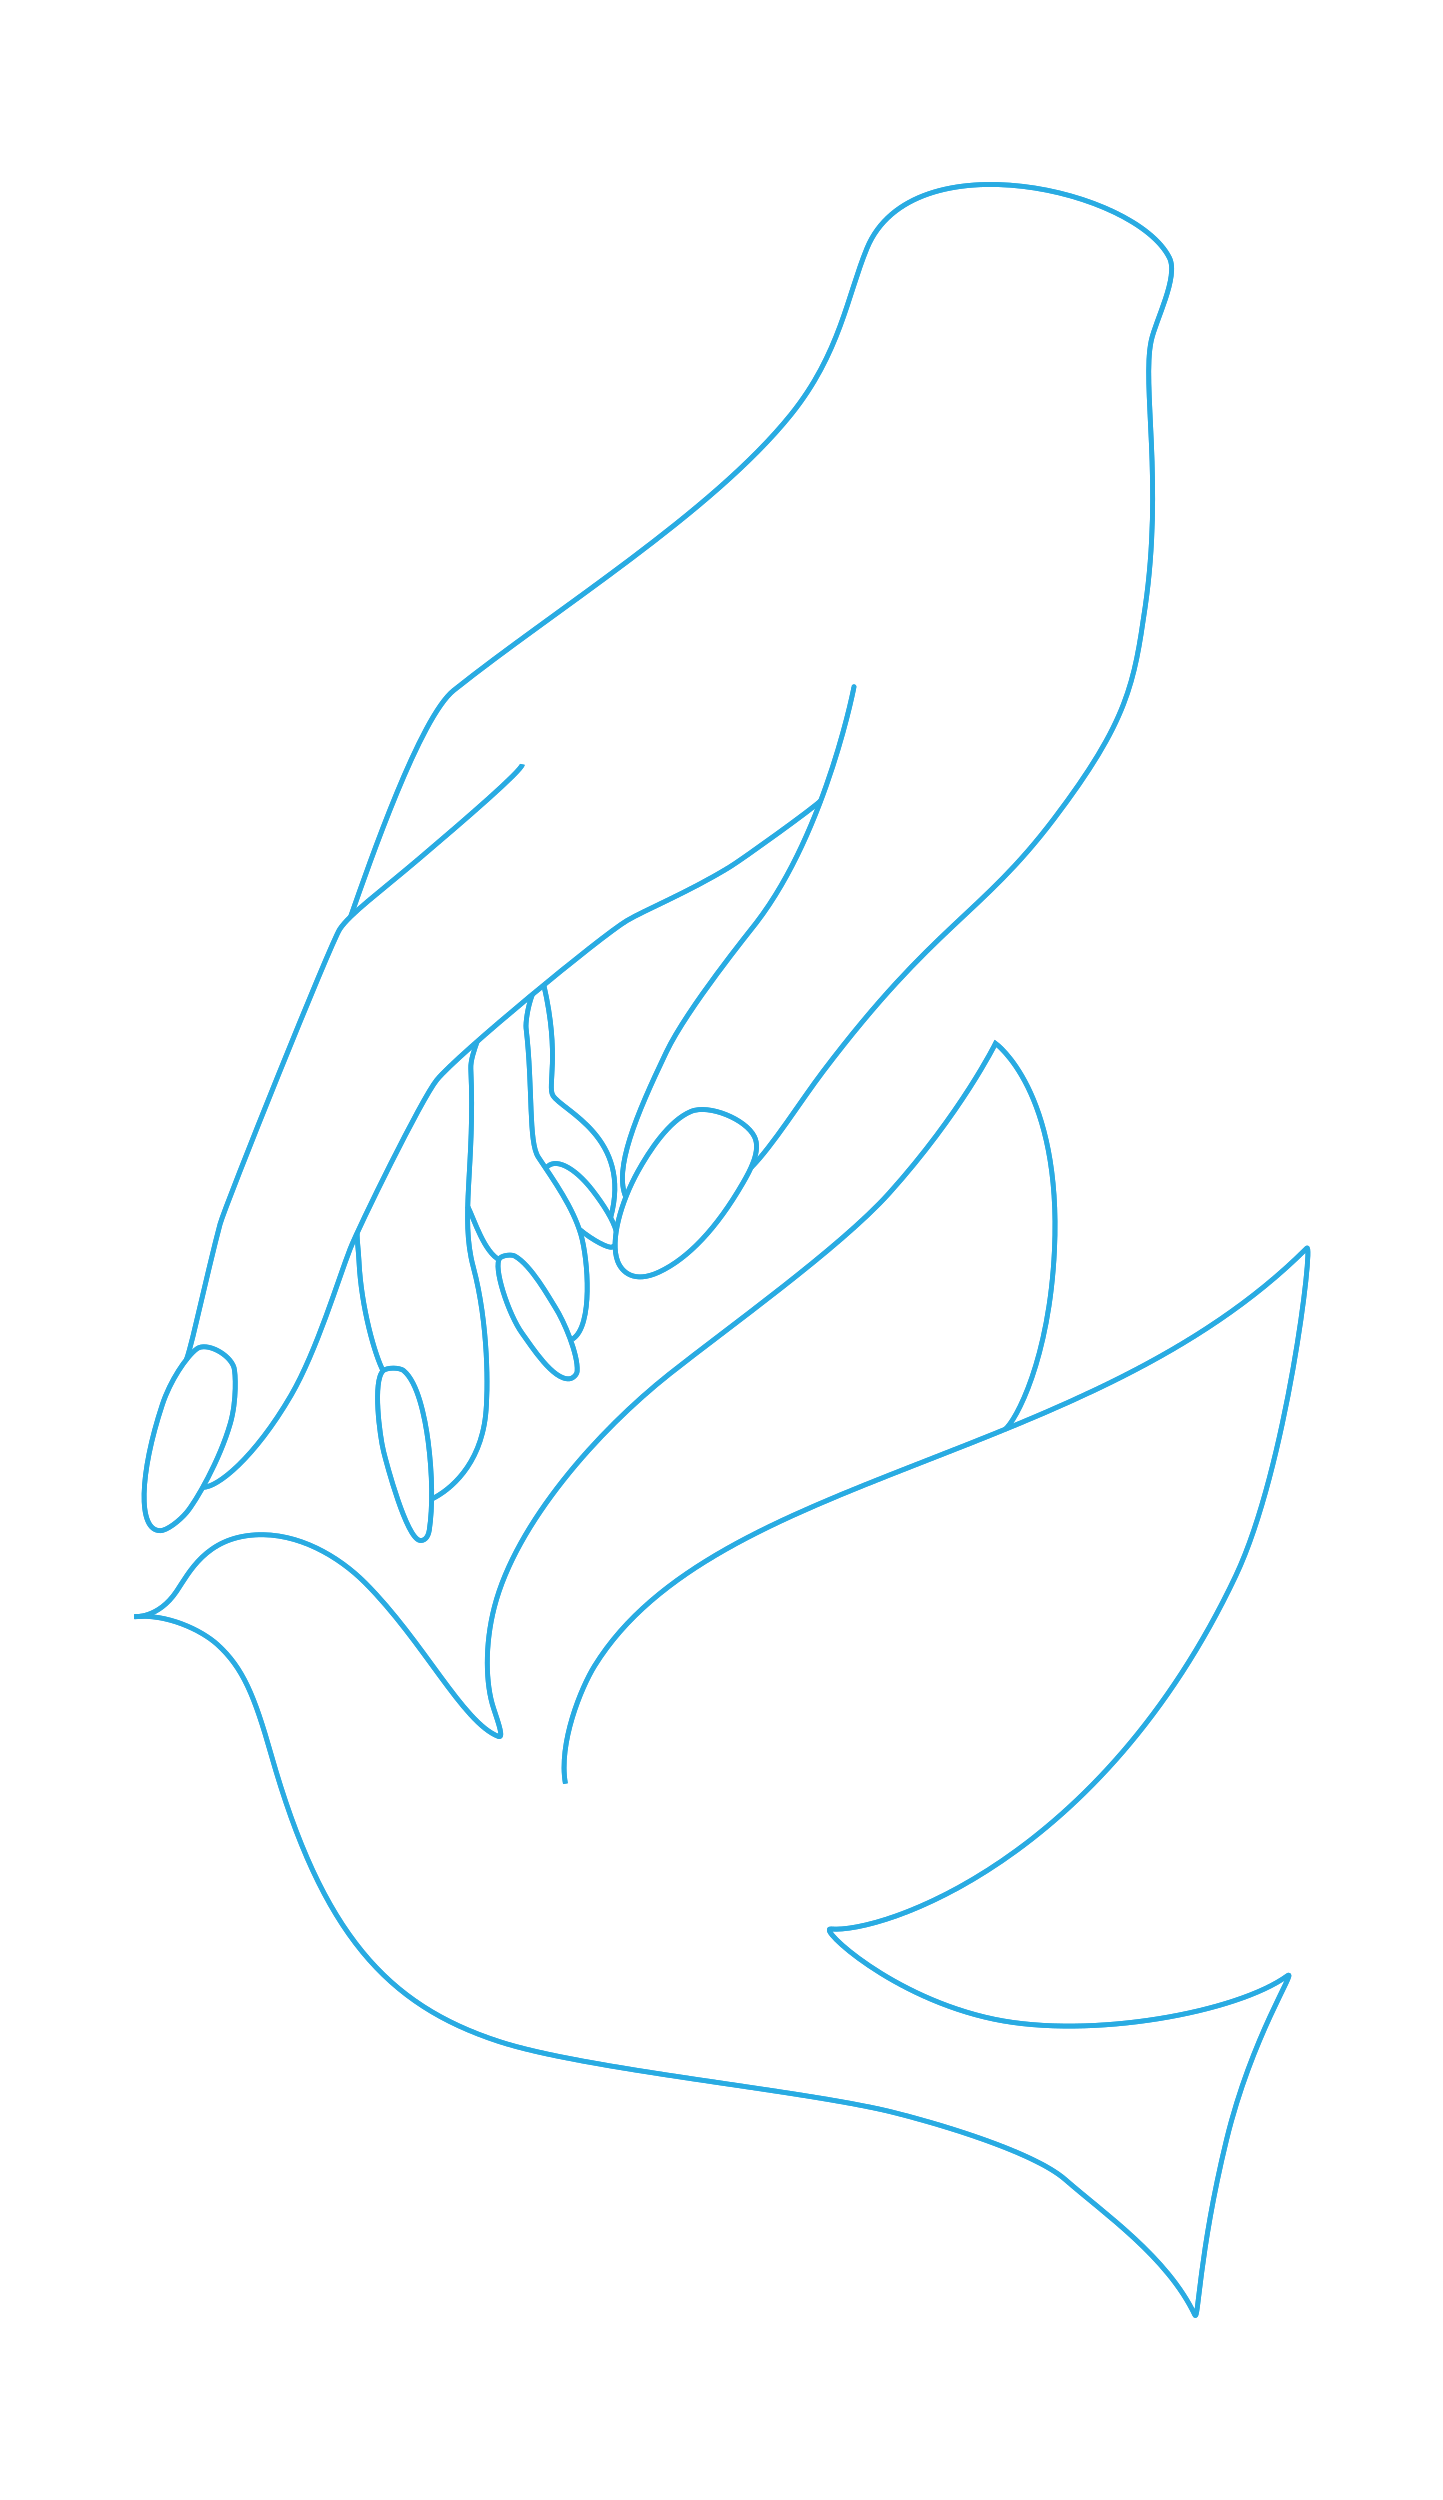
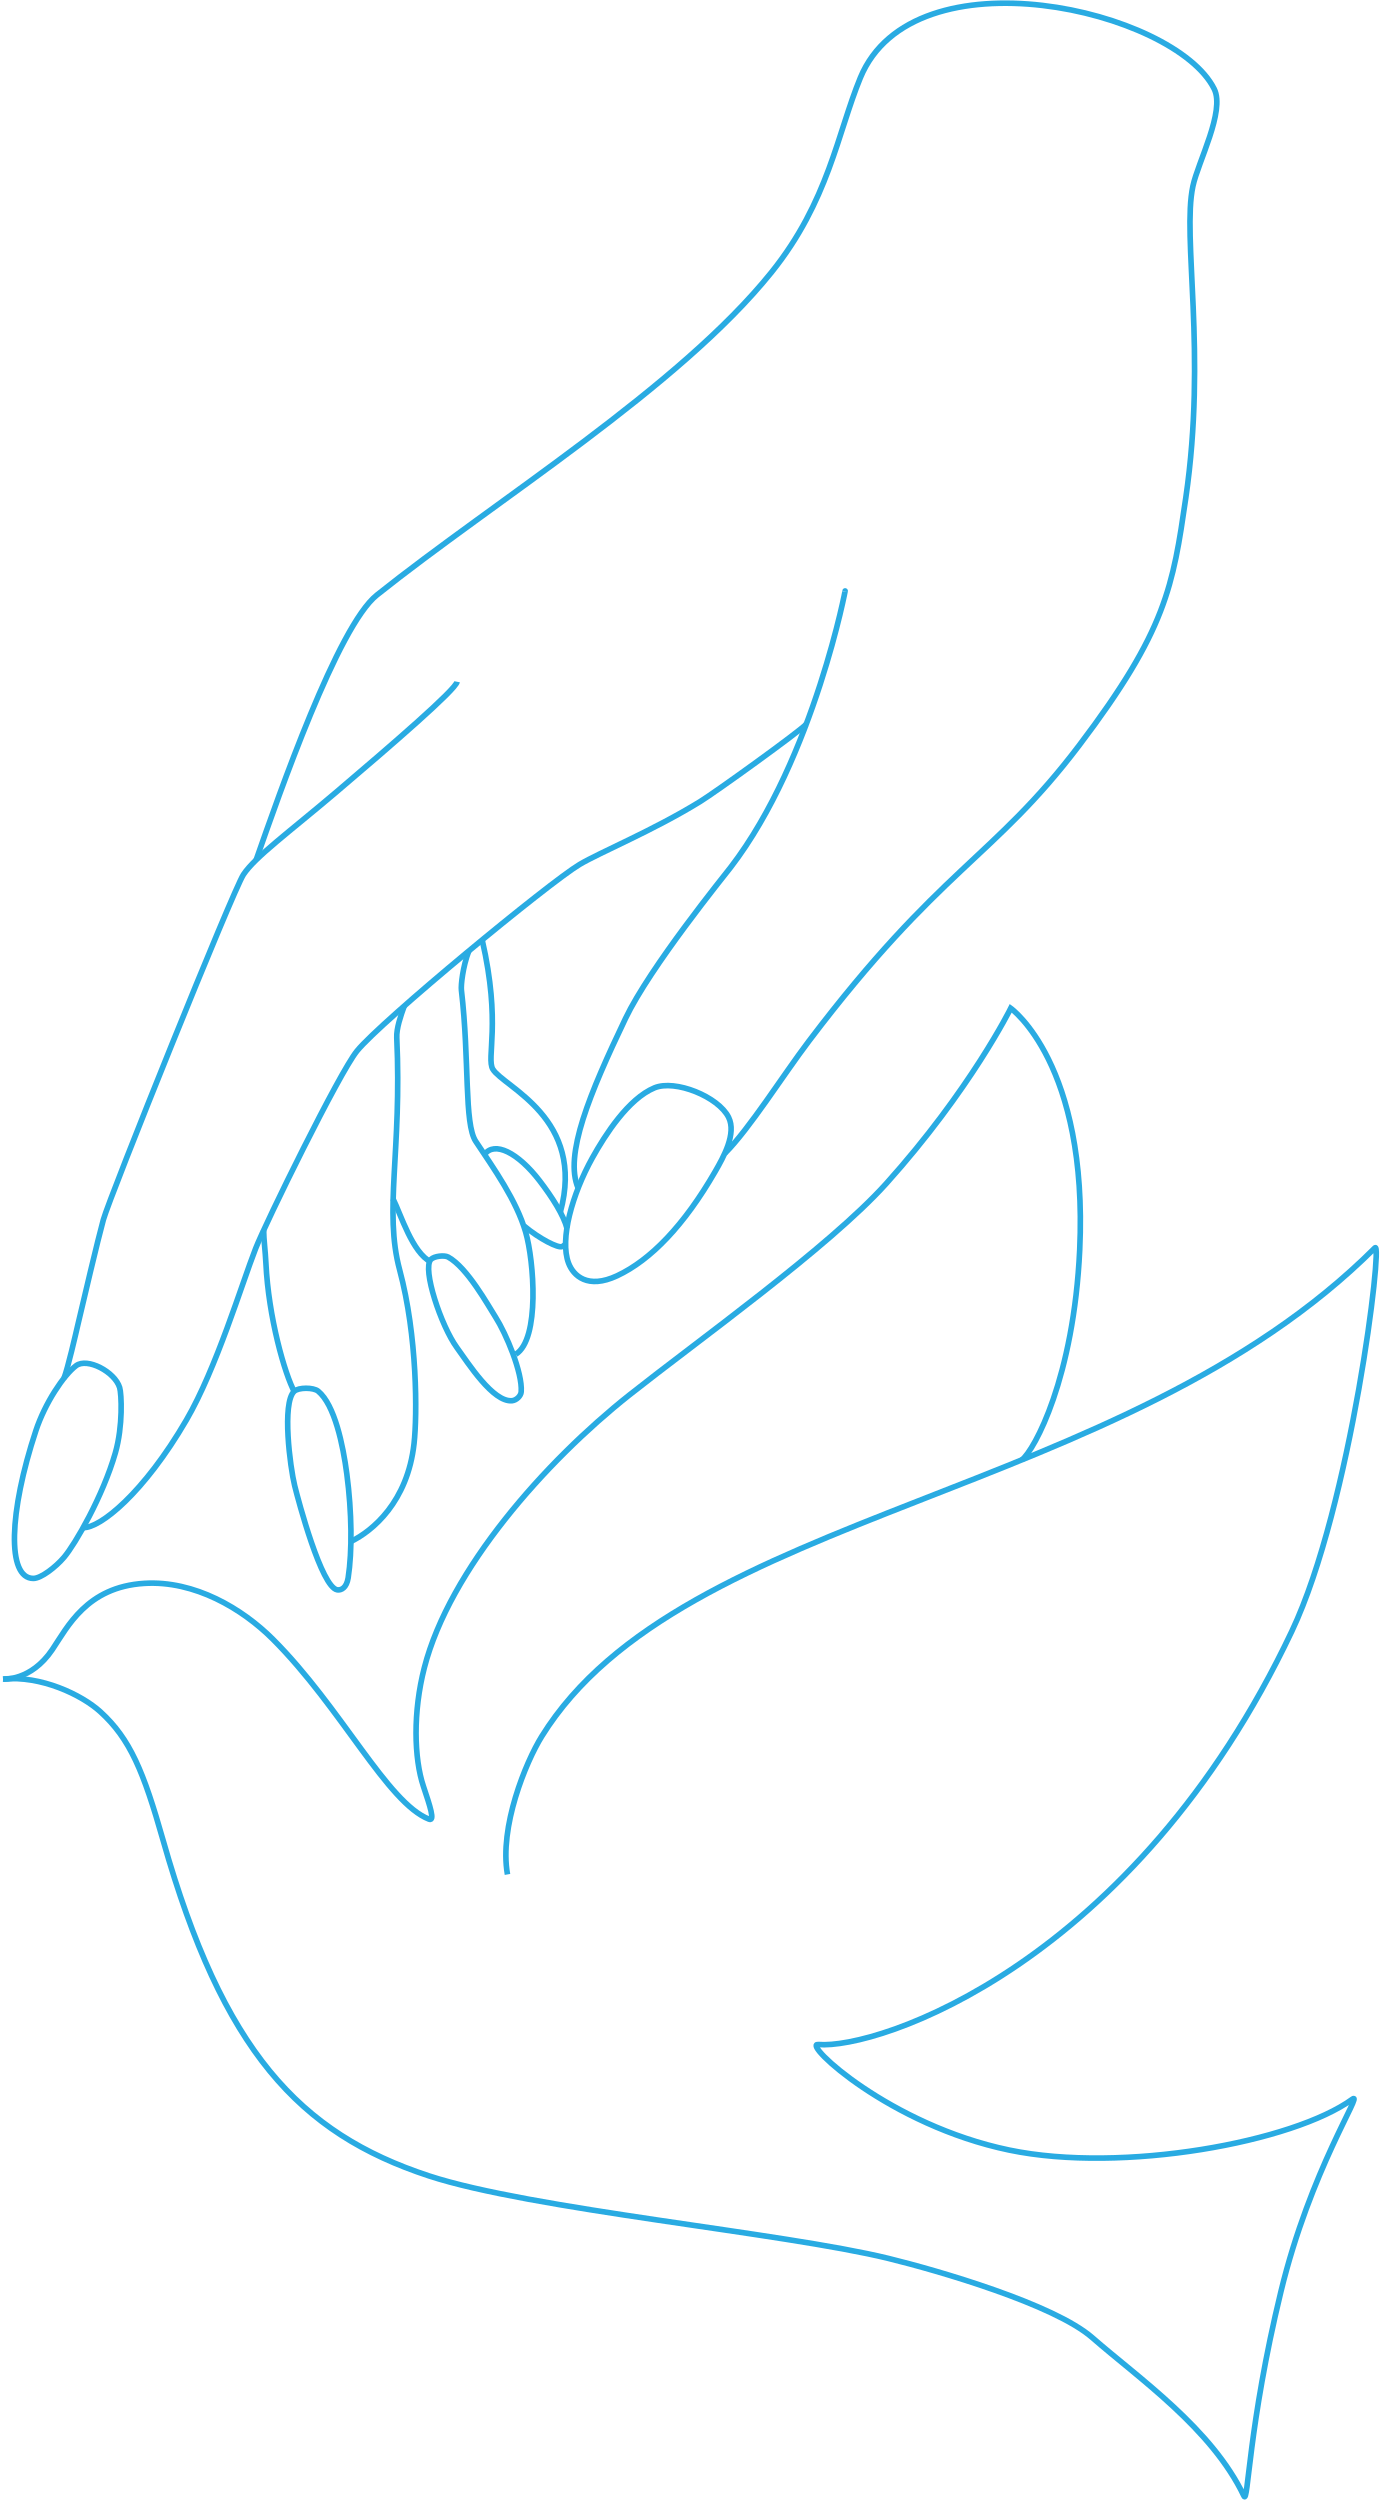
- <svg xmlns="http://www.w3.org/2000/svg" version="1.1" id="Layer_1" x="0px" y="0px" width="300px" height="520px" viewBox="0 0 300 520" style="enable-background:new 0 0 300 520;" xml:space="preserve">
+ <svg xmlns="http://www.w3.org/2000/svg" version="1.1" id="Layer_1" viewBox="27.4 37.8 245.2 444.4">
  <style type="text/css">
	.st0{fill:none;stroke:#29ABE2;stroke-miterlimit:10;stroke-dasharray:0,0,0,0,0,0;}
	.st1{fill:none;stroke:#29ABE2;stroke-miterlimit:10;}
</style>
  <g>
    <path class="st0" d="M117.61,371c-1.5-8.4,3.26-19.97,6.08-24.52c24.99-40.32,103.34-42.08,148.13-86.87   c1.45-1.45-4.22,45.84-14.78,68.15c-28.01,59.21-73.59,74.4-84.23,73.47c-2.77-0.24,12.7,14.34,34,18.77   c20.1,4.18,50.53-1.42,61-9.06c2.07-1.51-7.48,12.65-12.71,34.2c-5.79,23.82-5.82,37.95-6.57,36.37   c-5.7-12.02-18.83-21.05-26.95-28.16c-6.8-5.95-27.46-11.94-36.24-14.09c-18.76-4.59-63.58-8.73-81.68-14.67   c-23.11-7.59-36.64-22.25-47.26-59.63c-3.49-12.3-5.87-18.06-11.16-22.88c-3.35-3.04-10.58-6.48-17.3-5.81" />
    <path class="st0" d="M127.8,259.05c-0.12,0.12-0.27,0.23-0.44,0.33c-0.68,0.38-4.1-1.4-6.77-3.62" />
    <path class="st0" d="M113.53,243.03c1.75-2.45,5.93-0.35,9.77,4.64c2.3,3,4.29,6.15,4.89,8.49" />
    <path class="st0" d="M113.11,204.87c3.43,14.91,0.69,21,1.9,23c1.95,3.19,16.57,8.7,11.99,25.42" />
    <path class="st0" d="M110.74,206.83c-1.09,2.85-1.42,6.13-1.32,6.98c1.46,12.55,0.46,23.72,2.55,26.88   c3.27,4.93,7.22,10.45,8.87,16.13c1.47,5.06,2.58,19.03-1.76,21.71" />
    <path class="st0" d="M99.26,216.62c-0.61,1.7-1.41,3.99-1.33,5.66c0.92,20.17-2.31,30.74,0.51,41.25   c3.17,11.8,3.13,25.82,2.56,30.89c-1.15,10.34-7.36,15.52-11.21,17.39" />
    <path class="st0" d="M79.68,285.13c0.77-0.74,3.44-0.72,4.27-0.04c2.93,2.4,4.43,9.59,5.1,14.71c0.9,6.89,0.97,13.72,0.24,18.47   c-0.28,1.78-1.23,2.25-1.94,2.14c-2.8-0.44-6.89-15.77-7.57-18.52C78.97,298.6,77.49,287.25,79.68,285.13z" />
    <path class="st0" d="M74.27,256.49c0,1.6,0.29,3.63,0.4,5.9c0.46,9.53,3.33,19.67,5.11,22.92" />
    <path class="st1" d="M38.77,282.81c0.7-1.82,2.07-7.79,2.51-9.69c0.78-3.34,3.57-15.19,4.49-18.49c1.14-4.13,23.03-58.5,24.9-61.36   c2.06-3.14,8.19-7.6,16.61-14.76c9.84-8.36,21.09-18.08,21.38-19.52" />
    <path class="st1" d="M170.71,166.54c-1.23,1.34-16.19,12.11-18.86,13.75c-8.51,5.23-17.73,8.98-21.44,11.19   c-5.37,3.2-35.23,27.81-39.55,33.14c-3.15,3.88-16.24,30.56-18.02,35.12c-2.5,6.41-6.98,21.31-12.3,30.47   c-7.6,13.06-15.39,19.28-18.35,19.14" />
    <path class="st1" d="M130.18,249.01c-2.54-5.86,2.04-16.83,8.41-30.17c4.35-9.12,17.59-25.42,18.71-26.89   c14.89-19.39,20.69-50.8,20.31-49.03" />
    <path class="st1" d="M72.94,190.64c4.07-11.61,14.48-41.5,21.46-47.07c20.95-16.73,53.7-36.9,70.15-57.38   c10.12-12.6,11.73-24.72,15.78-34.55c9.42-22.88,55.92-12.12,62.91,1.98c1.96,3.96-2.87,12.95-3.79,17.27   c-1.95,9.15,2.49,29.58-1.26,55.39c-2.29,15.73-3.45,23.55-18.95,44.01c-15.27,20.16-24.7,21.75-48.04,52.56   c-4.65,6.14-10.53,15.55-14.96,19.99" />
    <path class="st1" d="M33.77,292.14c-4.78,14.44-5.19,26.24-0.44,26.24c1.38,0,3.99-2.03,5.44-3.74c2-2.34,6.93-10.91,9.13-18.56   c1.38-4.79,1.1-10.54,0.77-11.62c-0.85-2.8-5.76-5.39-7.75-3.89C38.7,282.25,35.39,287.23,33.77,292.14z" />
    <path class="st1" d="M143.73,231.18c-4.63,1.93-8.75,8.33-11.03,12.44c-3.57,6.43-5.85,14.45-4.23,18.72   c0.85,2.23,3.39,4.68,8.61,2.25c6-2.8,11.95-9.01,17.45-18.54c1.45-2.52,3.84-6.74,2.38-9.65   C155.09,232.75,147.42,229.64,143.73,231.18z" />
    <path class="st0" d="M103.98,261.69c-1.55,1.67,1.81,11.77,4.63,15.65c2,2.76,6.43,9.77,9.82,9.45c0.75-0.07,1.57-0.84,1.62-1.59   c0.24-3.42-2.71-10.37-4.55-13.25c-1.31-2.05-5.04-8.85-8.44-10.7C106.41,260.89,104.56,261.07,103.98,261.69z" />
    <path class="st0" d="M97.25,250.87c1.43,2.87,3.45,9.61,6.74,11.25" />
    <path class="st0" d="M27.95,336.27c0,0,4.92,0.44,8.75-5.24c2.68-3.97,6.1-11.13,16.34-11.77c8.96-0.56,17.46,4.52,22.86,9.92   c12.22,12.22,20.36,29.13,27.77,32c1.09,0.42,0.17-2.34-1-5.83c-1.68-5-1.87-13.22,0.16-21.1c4.51-17.49,21.55-36.67,36.44-48.47   c11.94-9.47,35.47-26.25,45.66-37.58c15.01-16.71,22.14-31.17,22.14-31.17s13.78,9.82,12.26,42.92   c-1.05,22.73-8.03,35.6-10.29,37.37" />
  </g>
-   <g>
-     <path class="st0" d="M117.61,371c-1.5-8.4,3.26-19.97,6.08-24.52c24.99-40.32,103.34-42.08,148.13-86.87   c1.45-1.45-4.22,45.84-14.78,68.15c-28.01,59.21-73.59,74.4-84.23,73.47c-2.77-0.24,12.7,14.34,34,18.77   c20.1,4.18,50.53-1.42,61-9.06c2.07-1.51-7.48,12.65-12.71,34.2c-5.79,23.82-5.82,37.95-6.57,36.37   c-5.7-12.02-18.83-21.05-26.95-28.16c-6.8-5.95-27.46-11.94-36.24-14.09c-18.76-4.59-63.58-8.73-81.68-14.67   c-23.11-7.59-36.64-22.25-47.26-59.63c-3.49-12.3-5.87-18.06-11.16-22.88c-3.35-3.04-10.58-6.48-17.3-5.81" />
-     <path class="st0" d="M127.8,259.05c-0.12,0.12-0.27,0.23-0.44,0.33c-0.68,0.38-4.1-1.4-6.77-3.62" />
-     <path class="st0" d="M113.53,243.03c1.75-2.45,5.93-0.35,9.77,4.64c2.3,3,4.29,6.15,4.89,8.49" />
-     <path class="st0" d="M113.11,204.87c3.43,14.91,0.69,21,1.9,23c1.95,3.19,16.57,8.7,11.99,25.42" />
-     <path class="st0" d="M110.74,206.83c-1.09,2.85-1.42,6.13-1.32,6.98c1.46,12.55,0.46,23.72,2.55,26.88   c3.27,4.93,7.22,10.45,8.87,16.13c1.47,5.06,2.58,19.03-1.76,21.71" />
-     <path class="st0" d="M99.26,216.62c-0.61,1.7-1.41,3.99-1.33,5.66c0.92,20.17-2.31,30.74,0.51,41.25   c3.17,11.8,3.13,25.82,2.56,30.89c-1.15,10.34-7.36,15.52-11.21,17.39" />
-     <path class="st0" d="M79.68,285.13c0.77-0.74,3.44-0.72,4.27-0.04c2.93,2.4,4.43,9.59,5.1,14.71c0.9,6.89,0.97,13.72,0.24,18.47   c-0.28,1.78-1.23,2.25-1.94,2.14c-2.8-0.44-6.89-15.77-7.57-18.52C78.97,298.6,77.49,287.25,79.68,285.13z" />
-     <path class="st0" d="M74.27,256.49c0,1.6,0.29,3.63,0.4,5.9c0.46,9.53,3.33,19.67,5.11,22.92" />
-     <path class="st1" d="M38.77,282.81c0.7-1.82,2.07-7.79,2.51-9.69c0.78-3.34,3.57-15.19,4.49-18.49c1.14-4.13,23.03-58.5,24.9-61.36   c2.06-3.14,8.19-7.6,16.61-14.76c9.84-8.36,21.09-18.08,21.38-19.52" />
-     <path class="st1" d="M170.71,166.54c-1.23,1.34-16.19,12.11-18.86,13.75c-8.51,5.23-17.73,8.98-21.44,11.19   c-5.37,3.2-35.23,27.81-39.55,33.14c-3.15,3.88-16.24,30.56-18.02,35.12c-2.5,6.41-6.98,21.31-12.3,30.47   c-7.6,13.06-15.39,19.28-18.35,19.14" />
-     <path class="st1" d="M130.18,249.01c-2.54-5.86,2.04-16.83,8.41-30.17c4.35-9.12,17.59-25.42,18.71-26.89   c14.89-19.39,20.69-50.8,20.31-49.03" />
-     <path class="st1" d="M72.94,190.64c4.07-11.61,14.48-41.5,21.46-47.07c20.95-16.73,53.7-36.9,70.15-57.38   c10.12-12.6,11.73-24.72,15.78-34.55c9.42-22.88,55.92-12.12,62.91,1.98c1.96,3.96-2.87,12.95-3.79,17.27   c-1.95,9.15,2.49,29.58-1.26,55.39c-2.29,15.73-3.45,23.55-18.95,44.01c-15.27,20.16-24.7,21.75-48.04,52.56   c-4.65,6.14-10.53,15.55-14.96,19.99" />
-     <path class="st1" d="M33.77,292.14c-4.78,14.44-5.19,26.24-0.44,26.24c1.38,0,3.99-2.03,5.44-3.74c2-2.34,6.93-10.91,9.13-18.56   c1.38-4.79,1.1-10.54,0.77-11.62c-0.85-2.8-5.76-5.39-7.75-3.89C38.7,282.25,35.39,287.23,33.77,292.14z" />
-     <path class="st1" d="M143.73,231.18c-4.63,1.93-8.75,8.33-11.03,12.44c-3.57,6.43-5.85,14.45-4.23,18.72   c0.85,2.23,3.39,4.68,8.61,2.25c6-2.8,11.95-9.01,17.45-18.54c1.45-2.52,3.84-6.74,2.38-9.65   C155.09,232.75,147.42,229.64,143.73,231.18z" />
-     <path class="st0" d="M103.98,261.69c-1.55,1.67,1.81,11.77,4.63,15.65c2,2.76,6.43,9.77,9.82,9.45c0.75-0.07,1.57-0.84,1.62-1.59   c0.24-3.42-2.71-10.37-4.55-13.25c-1.31-2.05-5.04-8.85-8.44-10.7C106.41,260.89,104.56,261.07,103.98,261.69z" />
-     <path class="st0" d="M97.25,250.87c1.43,2.87,3.45,9.61,6.74,11.25" />
-     <path class="st0" d="M27.95,336.27c0,0,4.92,0.44,8.75-5.24c2.68-3.97,6.1-11.13,16.34-11.77c8.96-0.56,17.46,4.52,22.86,9.92   c12.22,12.22,20.36,29.13,27.77,32c1.09,0.42,0.17-2.34-1-5.83c-1.68-5-1.87-13.22,0.16-21.1c4.51-17.49,21.55-36.67,36.44-48.47   c11.94-9.47,35.47-26.25,45.66-37.58c15.01-16.71,22.14-31.17,22.14-31.17s13.78,9.82,12.26,42.92   c-1.05,22.73-8.03,35.6-10.29,37.37" />
-   </g>
</svg>
